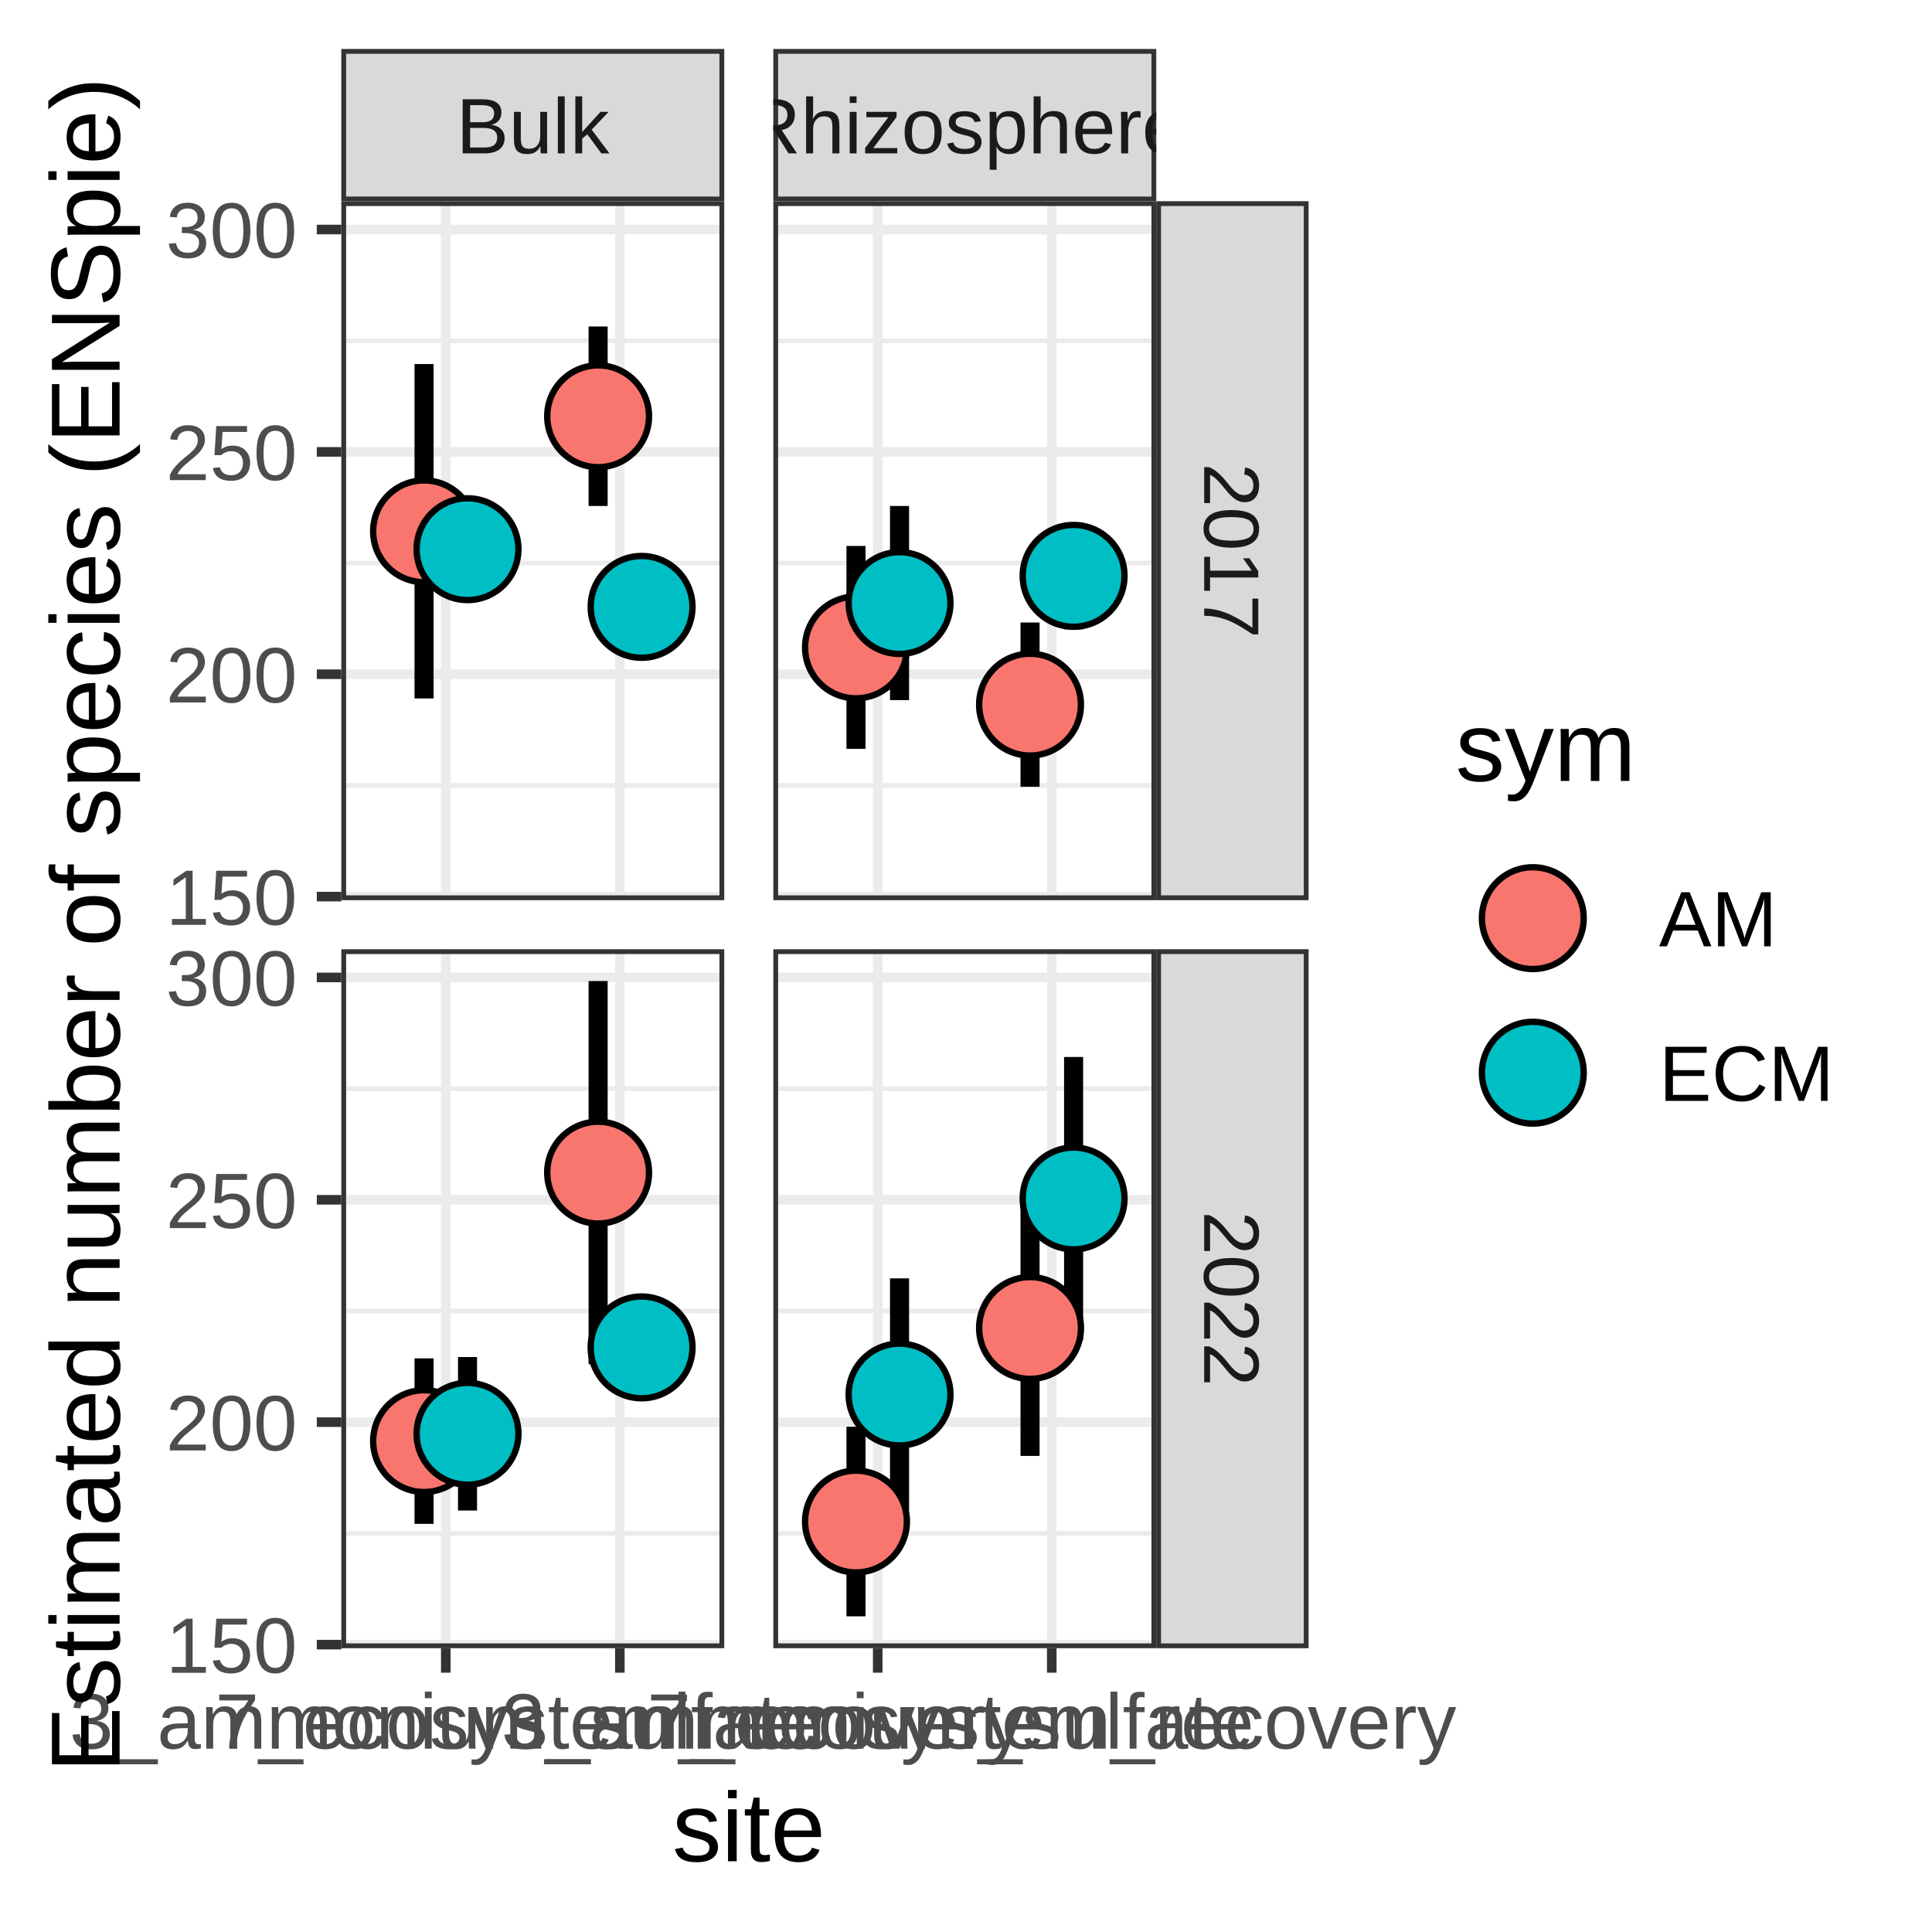
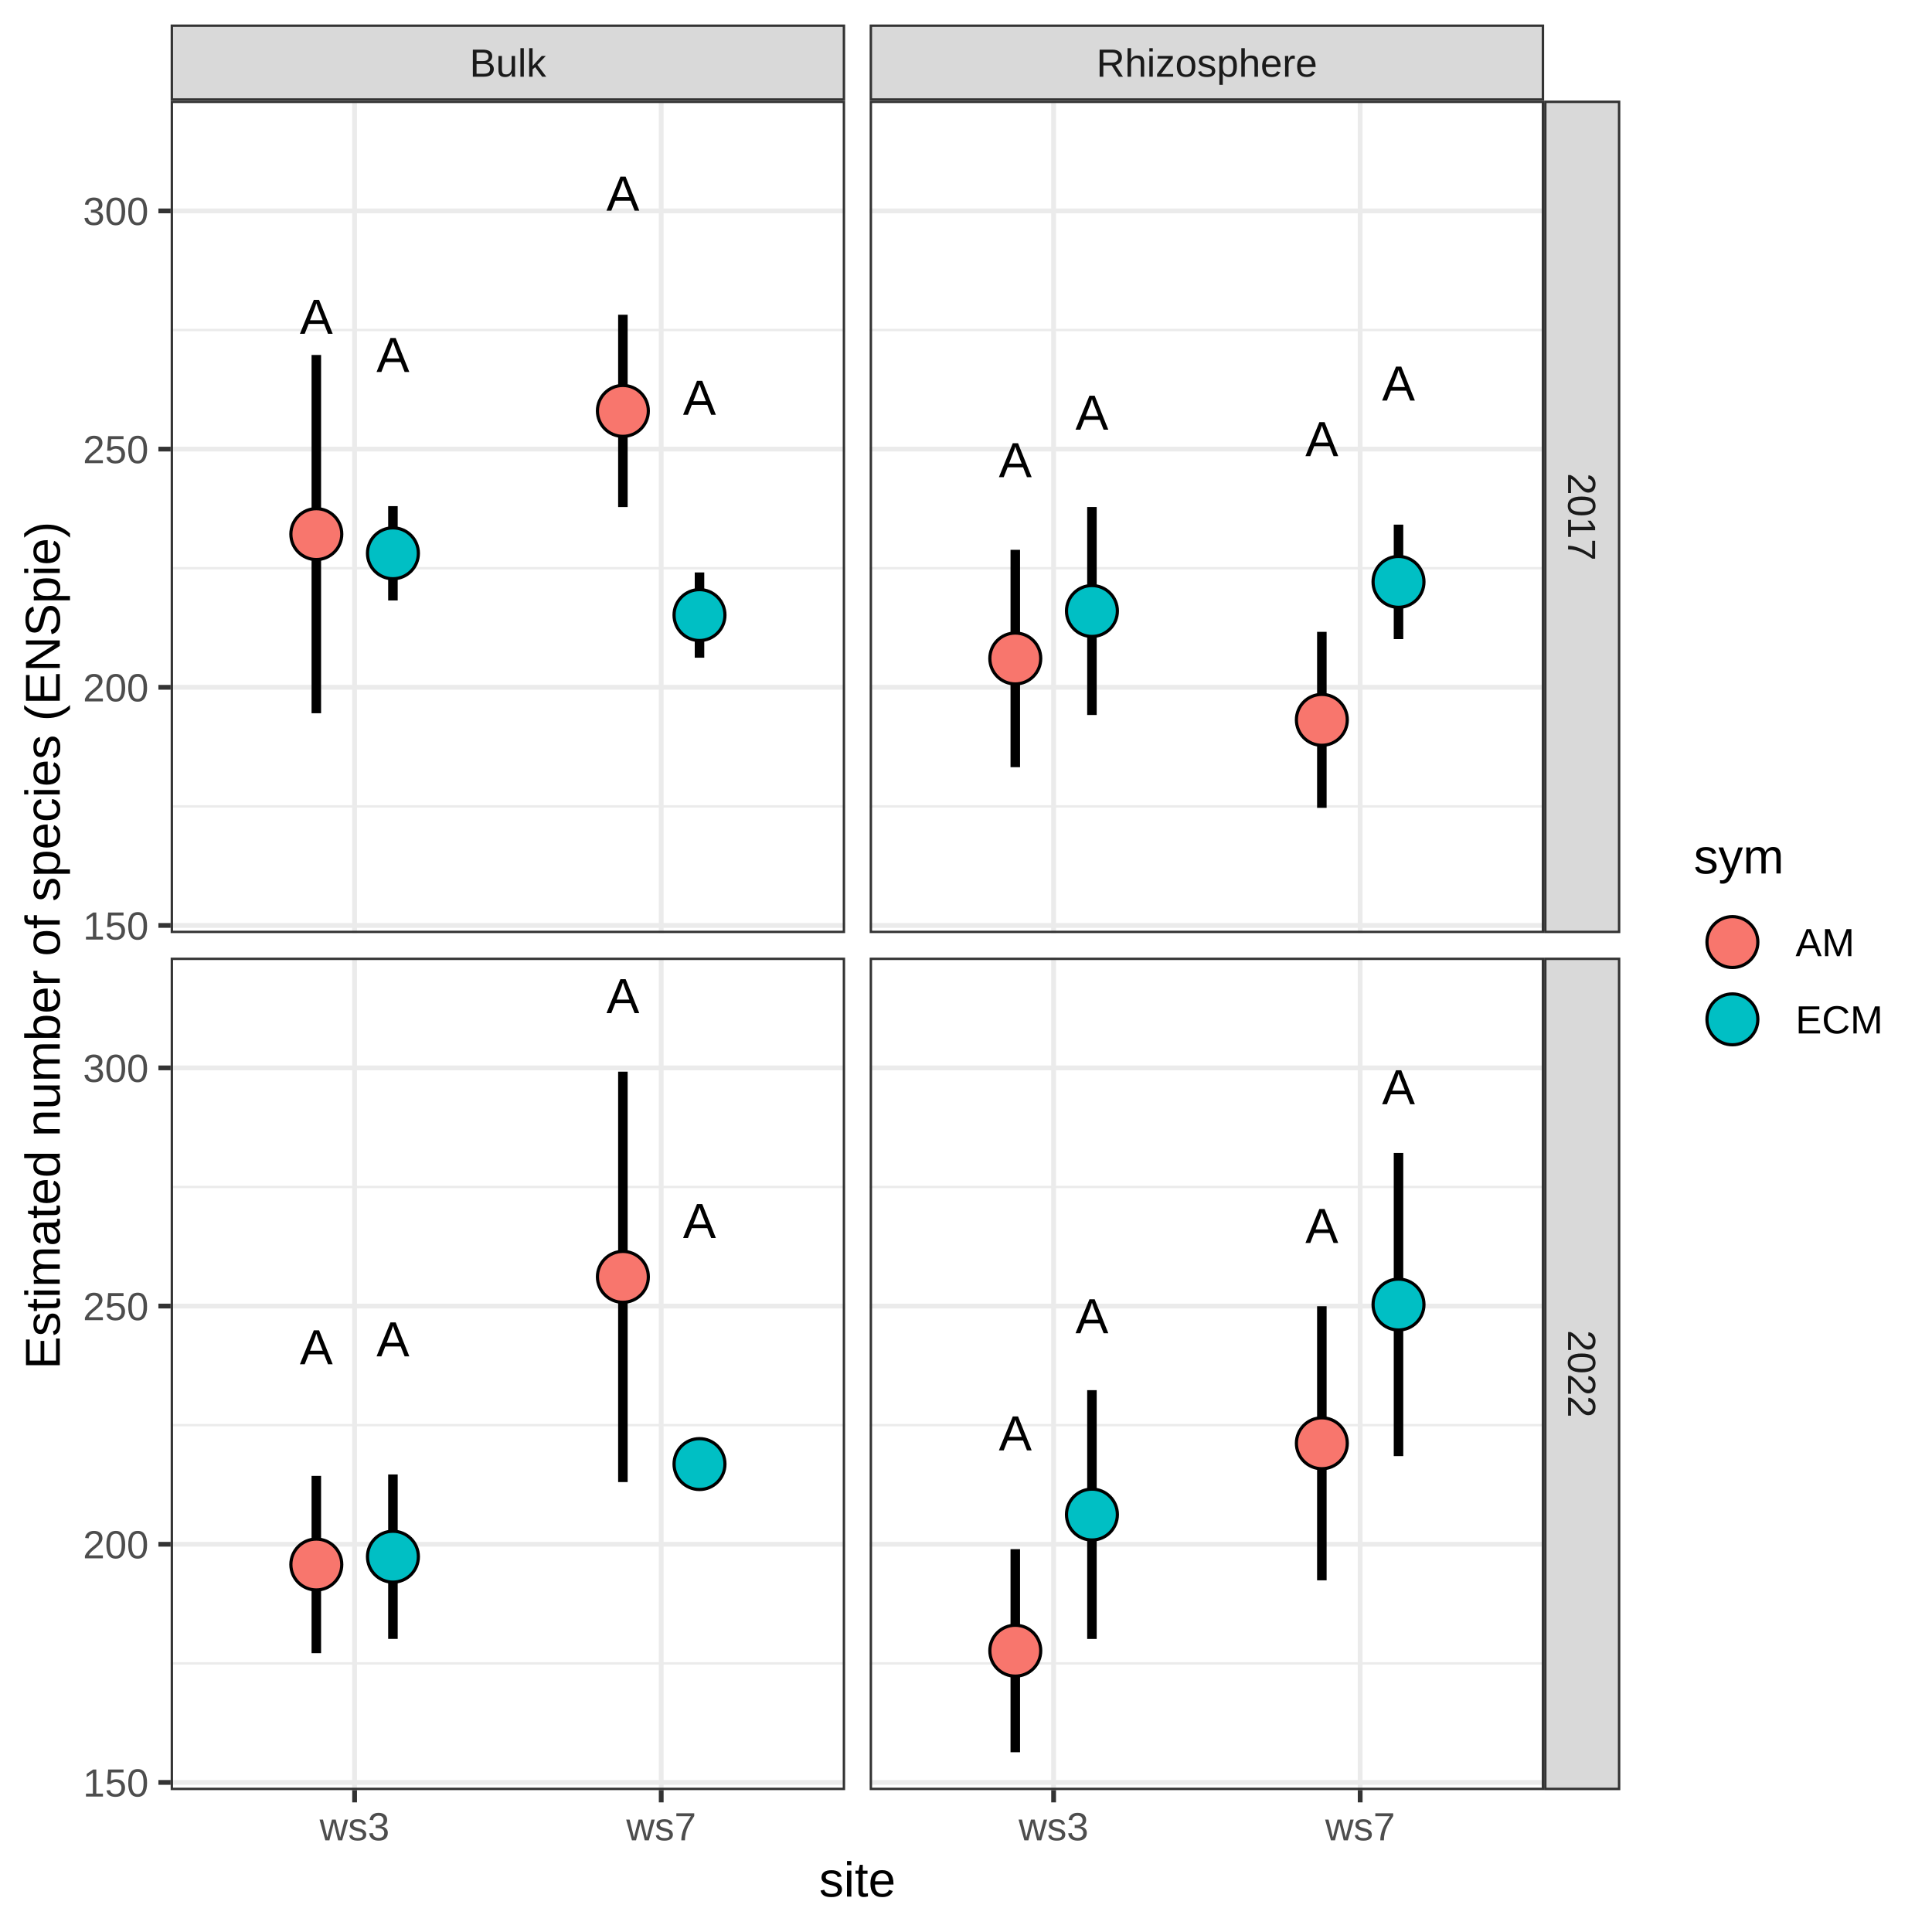
- <svg xmlns="http://www.w3.org/2000/svg" class="svglite" width="216.00pt" height="216.00pt" viewBox="0 0 216.00 216.00">
+ <svg xmlns="http://www.w3.org/2000/svg" class="svglite" width="432.00pt" height="432.00pt" viewBox="0 0 432.00 432.00">
  <defs>
    <style type="text/css">
    .svglite line, .svglite polyline, .svglite polygon, .svglite path, .svglite rect, .svglite circle {
      fill: none;
      stroke: #000000;
      stroke-linecap: round;
      stroke-linejoin: round;
      stroke-miterlimit: 10.00;
    }
    .svglite text {
      white-space: pre;
    }
  </style>
  </defs>
  <rect width="100%" height="100%" style="stroke: none; fill: #FFFFFF;" />
  <defs>
-     <clipPath id="cpMC4wMHwyMTYuMDB8MC4wMHwyMTYuMDA=">
-       <rect x="0.00" y="0.00" width="216.00" height="216.00" />
-     </clipPath>
-   </defs>
-   <g clip-path="url(#cpMC4wMHwyMTYuMDB8MC4wMHwyMTYuMDA=)">
-     <rect x="0.00" y="0" width="216.00" height="216.00" style="stroke-width: 1.07; stroke: #FFFFFF; fill: #FFFFFF;" />
-   </g>
-   <defs>
-     <clipPath id="cpMzguMTZ8ODAuOTh8MjIuNTB8MTAwLjY1">
-       <rect x="38.16" y="22.50" width="42.81" height="78.14" />
-     </clipPath>
-   </defs>
-   <g clip-path="url(#cpMzguMTZ8ODAuOTh8MjIuNTB8MTAwLjY1)">
-     <rect x="38.16" y="22.50" width="42.81" height="78.14" style="stroke-width: 1.07; stroke: none; fill: #FFFFFF;" />
-     <polyline points="38.16,87.81 80.98,87.81 " style="stroke-width: 0.53; stroke: #EBEBEB; stroke-linecap: butt;" />
-     <polyline points="38.16,62.95 80.98,62.95 " style="stroke-width: 0.53; stroke: #EBEBEB; stroke-linecap: butt;" />
-     <polyline points="38.16,38.09 80.98,38.09 " style="stroke-width: 0.53; stroke: #EBEBEB; stroke-linecap: butt;" />
-     <polyline points="38.16,100.24 80.98,100.24 " style="stroke-width: 1.07; stroke: #EBEBEB; stroke-linecap: butt;" />
-     <polyline points="38.16,75.38 80.98,75.38 " style="stroke-width: 1.07; stroke: #EBEBEB; stroke-linecap: butt;" />
-     <polyline points="38.16,50.52 80.98,50.52 " style="stroke-width: 1.07; stroke: #EBEBEB; stroke-linecap: butt;" />
-     <polyline points="38.16,25.66 80.98,25.66 " style="stroke-width: 1.07; stroke: #EBEBEB; stroke-linecap: butt;" />
-     <polyline points="49.84,100.65 49.84,22.50 " style="stroke-width: 1.07; stroke: #EBEBEB; stroke-linecap: butt;" />
-     <polyline points="69.30,100.65 69.30,22.50 " style="stroke-width: 1.07; stroke: #EBEBEB; stroke-linecap: butt;" />
-     <line x1="47.41" y1="78.09" x2="47.41" y2="40.70" style="stroke-width: 2.13; stroke-linecap: butt;" />
-     <line x1="52.27" y1="66.32" x2="52.27" y2="56.48" style="stroke-width: 2.13; stroke-linecap: butt;" />
-     <line x1="66.87" y1="56.57" x2="66.87" y2="36.50" style="stroke-width: 2.13; stroke-linecap: butt;" />
-     <line x1="71.73" y1="72.30" x2="71.73" y2="63.40" style="stroke-width: 2.13; stroke-linecap: butt;" />
-     <circle cx="47.41" cy="59.40" r="5.69" style="stroke-width: 0.71; fill: #F8766D;" />
-     <circle cx="52.27" cy="61.40" r="5.69" style="stroke-width: 0.71; fill: #00BFC4;" />
-     <circle cx="66.87" cy="46.54" r="5.69" style="stroke-width: 0.71; fill: #F8766D;" />
-     <circle cx="71.73" cy="67.85" r="5.69" style="stroke-width: 0.71; fill: #00BFC4;" />
-     <rect x="38.16" y="22.50" width="42.81" height="78.14" style="stroke-width: 1.07; stroke: #333333;" />
-   </g>
-   <g clip-path="url(#cpMC4wMHwyMTYuMDB8MC4wMHwyMTYuMDA=)">
- </g>
-   <defs>
-     <clipPath id="cpMzguMTZ8ODAuOTh8MTA2LjEzfDE4NC4yNw==">
-       <rect x="38.16" y="106.13" width="42.81" height="78.14" />
-     </clipPath>
-   </defs>
-   <g clip-path="url(#cpMzguMTZ8ODAuOTh8MTA2LjEzfDE4NC4yNw==)">
-     <rect x="38.16" y="106.13" width="42.81" height="78.14" style="stroke-width: 1.07; stroke: none; fill: #FFFFFF;" />
-     <polyline points="38.16,171.43 80.98,171.43 " style="stroke-width: 0.53; stroke: #EBEBEB; stroke-linecap: butt;" />
-     <polyline points="38.16,146.57 80.98,146.57 " style="stroke-width: 0.53; stroke: #EBEBEB; stroke-linecap: butt;" />
-     <polyline points="38.16,121.71 80.98,121.71 " style="stroke-width: 0.53; stroke: #EBEBEB; stroke-linecap: butt;" />
-     <polyline points="38.16,183.87 80.98,183.87 " style="stroke-width: 1.07; stroke: #EBEBEB; stroke-linecap: butt;" />
-     <polyline points="38.16,159.00 80.98,159.00 " style="stroke-width: 1.07; stroke: #EBEBEB; stroke-linecap: butt;" />
-     <polyline points="38.16,134.14 80.98,134.14 " style="stroke-width: 1.07; stroke: #EBEBEB; stroke-linecap: butt;" />
-     <polyline points="38.16,109.28 80.98,109.28 " style="stroke-width: 1.07; stroke: #EBEBEB; stroke-linecap: butt;" />
-     <polyline points="49.84,184.27 49.84,106.13 " style="stroke-width: 1.07; stroke: #EBEBEB; stroke-linecap: butt;" />
-     <polyline points="69.30,184.27 69.30,106.13 " style="stroke-width: 1.07; stroke: #EBEBEB; stroke-linecap: butt;" />
-     <line x1="47.41" y1="170.37" x2="47.41" y2="151.87" style="stroke-width: 2.13; stroke-linecap: butt;" />
-     <line x1="52.27" y1="168.88" x2="52.27" y2="151.72" style="stroke-width: 2.13; stroke-linecap: butt;" />
-     <line x1="66.87" y1="152.52" x2="66.87" y2="109.68" style="stroke-width: 2.13; stroke-linecap: butt;" />
-     <line x1="71.73" y1="153.06" x2="71.73" y2="148.22" style="stroke-width: 2.13; stroke-linecap: butt;" />
-     <circle cx="47.41" cy="161.12" r="5.69" style="stroke-width: 0.71; fill: #F8766D;" />
-     <circle cx="52.27" cy="160.30" r="5.69" style="stroke-width: 0.71; fill: #00BFC4;" />
-     <circle cx="66.87" cy="131.10" r="5.69" style="stroke-width: 0.71; fill: #F8766D;" />
-     <circle cx="71.73" cy="150.64" r="5.69" style="stroke-width: 0.71; fill: #00BFC4;" />
-     <rect x="38.16" y="106.13" width="42.81" height="78.14" style="stroke-width: 1.07; stroke: #333333;" />
-   </g>
-   <g clip-path="url(#cpMC4wMHwyMTYuMDB8MC4wMHwyMTYuMDA=)">
- </g>
-   <defs>
-     <clipPath id="cpODYuNDZ8MTI5LjI3fDIyLjUwfDEwMC42NQ==">
-       <rect x="86.46" y="22.50" width="42.81" height="78.14" />
-     </clipPath>
-   </defs>
-   <g clip-path="url(#cpODYuNDZ8MTI5LjI3fDIyLjUwfDEwMC42NQ==)">
-     <rect x="86.46" y="22.50" width="42.81" height="78.14" style="stroke-width: 1.07; stroke: none; fill: #FFFFFF;" />
-     <polyline points="86.46,87.81 129.27,87.81 " style="stroke-width: 0.53; stroke: #EBEBEB; stroke-linecap: butt;" />
-     <polyline points="86.46,62.95 129.27,62.95 " style="stroke-width: 0.53; stroke: #EBEBEB; stroke-linecap: butt;" />
-     <polyline points="86.46,38.09 129.27,38.09 " style="stroke-width: 0.53; stroke: #EBEBEB; stroke-linecap: butt;" />
-     <polyline points="86.46,100.24 129.27,100.24 " style="stroke-width: 1.07; stroke: #EBEBEB; stroke-linecap: butt;" />
-     <polyline points="86.46,75.38 129.27,75.38 " style="stroke-width: 1.07; stroke: #EBEBEB; stroke-linecap: butt;" />
-     <polyline points="86.46,50.52 129.27,50.52 " style="stroke-width: 1.07; stroke: #EBEBEB; stroke-linecap: butt;" />
-     <polyline points="86.46,25.66 129.27,25.66 " style="stroke-width: 1.07; stroke: #EBEBEB; stroke-linecap: butt;" />
-     <polyline points="98.13,100.65 98.13,22.50 " style="stroke-width: 1.07; stroke: #EBEBEB; stroke-linecap: butt;" />
-     <polyline points="117.59,100.65 117.59,22.50 " style="stroke-width: 1.07; stroke: #EBEBEB; stroke-linecap: butt;" />
-     <line x1="95.70" y1="83.72" x2="95.70" y2="61.04" style="stroke-width: 2.13; stroke-linecap: butt;" />
-     <line x1="100.57" y1="78.27" x2="100.57" y2="56.57" style="stroke-width: 2.13; stroke-linecap: butt;" />
-     <line x1="115.16" y1="87.96" x2="115.16" y2="69.60" style="stroke-width: 2.13; stroke-linecap: butt;" />
-     <line x1="120.03" y1="70.36" x2="120.03" y2="58.41" style="stroke-width: 2.13; stroke-linecap: butt;" />
-     <circle cx="95.70" cy="72.38" r="5.69" style="stroke-width: 0.71; fill: #F8766D;" />
-     <circle cx="100.57" cy="67.42" r="5.69" style="stroke-width: 0.71; fill: #00BFC4;" />
-     <circle cx="115.16" cy="78.78" r="5.69" style="stroke-width: 0.71; fill: #F8766D;" />
-     <circle cx="120.03" cy="64.38" r="5.69" style="stroke-width: 0.71; fill: #00BFC4;" />
-     <rect x="86.46" y="22.50" width="42.81" height="78.14" style="stroke-width: 1.07; stroke: #333333;" />
-   </g>
-   <g clip-path="url(#cpMC4wMHwyMTYuMDB8MC4wMHwyMTYuMDA=)">
- </g>
-   <defs>
-     <clipPath id="cpODYuNDZ8MTI5LjI3fDEwNi4xM3wxODQuMjc=">
-       <rect x="86.46" y="106.13" width="42.81" height="78.14" />
-     </clipPath>
-   </defs>
-   <g clip-path="url(#cpODYuNDZ8MTI5LjI3fDEwNi4xM3wxODQuMjc=)">
-     <rect x="86.46" y="106.13" width="42.81" height="78.14" style="stroke-width: 1.07; stroke: none; fill: #FFFFFF;" />
-     <polyline points="86.46,171.43 129.27,171.43 " style="stroke-width: 0.53; stroke: #EBEBEB; stroke-linecap: butt;" />
-     <polyline points="86.46,146.57 129.27,146.57 " style="stroke-width: 0.53; stroke: #EBEBEB; stroke-linecap: butt;" />
-     <polyline points="86.46,121.71 129.27,121.71 " style="stroke-width: 0.53; stroke: #EBEBEB; stroke-linecap: butt;" />
-     <polyline points="86.46,183.87 129.27,183.87 " style="stroke-width: 1.07; stroke: #EBEBEB; stroke-linecap: butt;" />
-     <polyline points="86.46,159.00 129.27,159.00 " style="stroke-width: 1.07; stroke: #EBEBEB; stroke-linecap: butt;" />
-     <polyline points="86.46,134.14 129.27,134.14 " style="stroke-width: 1.07; stroke: #EBEBEB; stroke-linecap: butt;" />
-     <polyline points="86.46,109.28 129.27,109.28 " style="stroke-width: 1.07; stroke: #EBEBEB; stroke-linecap: butt;" />
-     <polyline points="98.13,184.27 98.13,106.13 " style="stroke-width: 1.07; stroke: #EBEBEB; stroke-linecap: butt;" />
-     <polyline points="117.59,184.27 117.59,106.13 " style="stroke-width: 1.07; stroke: #EBEBEB; stroke-linecap: butt;" />
-     <line x1="95.70" y1="180.71" x2="95.70" y2="159.51" style="stroke-width: 2.13; stroke-linecap: butt;" />
-     <line x1="100.57" y1="168.89" x2="100.57" y2="142.92" style="stroke-width: 2.13; stroke-linecap: butt;" />
-     <line x1="115.16" y1="162.77" x2="115.16" y2="134.16" style="stroke-width: 2.13; stroke-linecap: butt;" />
-     <line x1="120.03" y1="149.81" x2="120.03" y2="118.17" style="stroke-width: 2.13; stroke-linecap: butt;" />
-     <circle cx="95.70" cy="170.11" r="5.69" style="stroke-width: 0.71; fill: #F8766D;" />
-     <circle cx="100.57" cy="155.91" r="5.69" style="stroke-width: 0.71; fill: #00BFC4;" />
-     <circle cx="115.16" cy="148.47" r="5.69" style="stroke-width: 0.71; fill: #F8766D;" />
-     <circle cx="120.03" cy="133.99" r="5.69" style="stroke-width: 0.71; fill: #00BFC4;" />
-     <rect x="86.46" y="106.13" width="42.81" height="78.14" style="stroke-width: 1.07; stroke: #333333;" />
-   </g>
-   <g clip-path="url(#cpMC4wMHwyMTYuMDB8MC4wMHwyMTYuMDA=)">
- </g>
-   <defs>
-     <clipPath id="cpMzguMTZ8ODAuOTh8NS40OHwyMi41MA==">
-       <rect x="38.16" y="5.48" width="42.81" height="17.03" />
-     </clipPath>
-   </defs>
-   <g clip-path="url(#cpMzguMTZ8ODAuOTh8NS40OHwyMi41MA==)">
-     <rect x="38.16" y="5.48" width="42.81" height="17.03" style="stroke-width: 1.07; stroke: #333333; fill: #D9D9D9;" />
-     <text x="59.57" y="17.15" text-anchor="middle" style="font-size: 8.80px;fill: #1A1A1A; font-family: &quot;Arial&quot;;" textLength="17.11px" lengthAdjust="spacingAndGlyphs">Bulk</text>
-   </g>
-   <g clip-path="url(#cpMC4wMHwyMTYuMDB8MC4wMHwyMTYuMDA=)">
- </g>
-   <defs>
-     <clipPath id="cpODYuNDZ8MTI5LjI3fDUuNDh8MjIuNTA=">
-       <rect x="86.46" y="5.48" width="42.81" height="17.03" />
-     </clipPath>
-   </defs>
-   <g clip-path="url(#cpODYuNDZ8MTI5LjI3fDUuNDh8MjIuNTA=)">
-     <rect x="86.46" y="5.48" width="42.81" height="17.03" style="stroke-width: 1.07; stroke: #333333; fill: #D9D9D9;" />
-     <text x="107.86" y="17.15" text-anchor="middle" style="font-size: 8.80px;fill: #1A1A1A; font-family: &quot;Arial&quot;;" textLength="49.41px" lengthAdjust="spacingAndGlyphs">Rhizosphere</text>
-   </g>
-   <g clip-path="url(#cpMC4wMHwyMTYuMDB8MC4wMHwyMTYuMDA=)">
- </g>
-   <defs>
-     <clipPath id="cpMTI5LjI3fDE0Ni4zMHwyMi41MHwxMDAuNjU=">
-       <rect x="129.27" y="22.50" width="17.03" height="78.14" />
-     </clipPath>
-   </defs>
-   <g clip-path="url(#cpMTI5LjI3fDE0Ni4zMHwyMi41MHwxMDAuNjU=)">
-     <rect x="129.27" y="22.50" width="17.03" height="78.14" style="stroke-width: 1.07; stroke: #333333; fill: #D9D9D9;" />
-     <text transform="translate(134.63,61.58) rotate(90)" text-anchor="middle" style="font-size: 8.80px;fill: #1A1A1A; font-family: &quot;Arial&quot;;" textLength="19.58px" lengthAdjust="spacingAndGlyphs">2017</text>
-   </g>
-   <g clip-path="url(#cpMC4wMHwyMTYuMDB8MC4wMHwyMTYuMDA=)">
- </g>
-   <defs>
-     <clipPath id="cpMTI5LjI3fDE0Ni4zMHwxMDYuMTN8MTg0LjI3">
-       <rect x="129.27" y="106.13" width="17.03" height="78.14" />
-     </clipPath>
-   </defs>
-   <g clip-path="url(#cpMTI5LjI3fDE0Ni4zMHwxMDYuMTN8MTg0LjI3)">
-     <rect x="129.27" y="106.13" width="17.03" height="78.14" style="stroke-width: 1.07; stroke: #333333; fill: #D9D9D9;" />
-     <text transform="translate(134.63,145.20) rotate(90)" text-anchor="middle" style="font-size: 8.80px;fill: #1A1A1A; font-family: &quot;Arial&quot;;" textLength="19.58px" lengthAdjust="spacingAndGlyphs">2022</text>
-   </g>
-   <g clip-path="url(#cpMC4wMHwyMTYuMDB8MC4wMHwyMTYuMDA=)">
-     <polyline points="49.84,187.01 49.84,184.27 " style="stroke-width: 1.07; stroke: #333333; stroke-linecap: butt;" />
-     <polyline points="69.30,187.01 69.30,184.27 " style="stroke-width: 1.07; stroke: #333333; stroke-linecap: butt;" />
-     <text x="49.84" y="195.50" text-anchor="middle" style="font-size: 8.80px;fill: #4D4D4D; font-family: &quot;Arial&quot;;" textLength="84.13px" lengthAdjust="spacingAndGlyphs">3_ammonium_sulfate</text>
-     <text x="69.30" y="195.50" text-anchor="middle" style="font-size: 8.80px;fill: #4D4D4D; font-family: &quot;Arial&quot;;" textLength="90.49px" lengthAdjust="spacingAndGlyphs">7_ecosystem_recovery</text>
-     <polyline points="98.13,187.01 98.13,184.27 " style="stroke-width: 1.07; stroke: #333333; stroke-linecap: butt;" />
-     <polyline points="117.59,187.01 117.59,184.27 " style="stroke-width: 1.07; stroke: #333333; stroke-linecap: butt;" />
-     <text x="98.13" y="195.50" text-anchor="middle" style="font-size: 8.80px;fill: #4D4D4D; font-family: &quot;Arial&quot;;" textLength="84.13px" lengthAdjust="spacingAndGlyphs">3_ammonium_sulfate</text>
-     <text x="117.59" y="195.50" text-anchor="middle" style="font-size: 8.80px;fill: #4D4D4D; font-family: &quot;Arial&quot;;" textLength="90.49px" lengthAdjust="spacingAndGlyphs">7_ecosystem_recovery</text>
-     <text x="33.23" y="103.40" text-anchor="end" style="font-size: 8.80px;fill: #4D4D4D; font-family: &quot;Arial&quot;;" textLength="14.69px" lengthAdjust="spacingAndGlyphs">150</text>
-     <text x="33.23" y="78.54" text-anchor="end" style="font-size: 8.80px;fill: #4D4D4D; font-family: &quot;Arial&quot;;" textLength="14.69px" lengthAdjust="spacingAndGlyphs">200</text>
-     <text x="33.23" y="53.68" text-anchor="end" style="font-size: 8.80px;fill: #4D4D4D; font-family: &quot;Arial&quot;;" textLength="14.69px" lengthAdjust="spacingAndGlyphs">250</text>
-     <text x="33.23" y="28.81" text-anchor="end" style="font-size: 8.80px;fill: #4D4D4D; font-family: &quot;Arial&quot;;" textLength="14.69px" lengthAdjust="spacingAndGlyphs">300</text>
-     <polyline points="35.42,100.24 38.16,100.24 " style="stroke-width: 1.07; stroke: #333333; stroke-linecap: butt;" />
-     <polyline points="35.42,75.38 38.16,75.38 " style="stroke-width: 1.07; stroke: #333333; stroke-linecap: butt;" />
-     <polyline points="35.42,50.52 38.16,50.52 " style="stroke-width: 1.07; stroke: #333333; stroke-linecap: butt;" />
-     <polyline points="35.42,25.66 38.16,25.66 " style="stroke-width: 1.07; stroke: #333333; stroke-linecap: butt;" />
-     <text x="33.23" y="187.02" text-anchor="end" style="font-size: 8.80px;fill: #4D4D4D; font-family: &quot;Arial&quot;;" textLength="14.69px" lengthAdjust="spacingAndGlyphs">150</text>
-     <text x="33.23" y="162.16" text-anchor="end" style="font-size: 8.80px;fill: #4D4D4D; font-family: &quot;Arial&quot;;" textLength="14.69px" lengthAdjust="spacingAndGlyphs">200</text>
-     <text x="33.23" y="137.30" text-anchor="end" style="font-size: 8.80px;fill: #4D4D4D; font-family: &quot;Arial&quot;;" textLength="14.69px" lengthAdjust="spacingAndGlyphs">250</text>
-     <text x="33.23" y="112.44" text-anchor="end" style="font-size: 8.80px;fill: #4D4D4D; font-family: &quot;Arial&quot;;" textLength="14.69px" lengthAdjust="spacingAndGlyphs">300</text>
-     <polyline points="35.42,183.87 38.16,183.87 " style="stroke-width: 1.07; stroke: #333333; stroke-linecap: butt;" />
-     <polyline points="35.42,159.00 38.16,159.00 " style="stroke-width: 1.07; stroke: #333333; stroke-linecap: butt;" />
-     <polyline points="35.42,134.14 38.16,134.14 " style="stroke-width: 1.07; stroke: #333333; stroke-linecap: butt;" />
-     <polyline points="35.42,109.28 38.16,109.28 " style="stroke-width: 1.07; stroke: #333333; stroke-linecap: butt;" />
-     <text x="83.72" y="208.09" text-anchor="middle" style="font-size: 11.00px; font-family: &quot;Arial&quot;;" textLength="17.11px" lengthAdjust="spacingAndGlyphs">site</text>
-     <text transform="translate(13.37,103.39) rotate(-90)" text-anchor="middle" style="font-size: 11.00px; font-family: &quot;Arial&quot;;" textLength="189.53px" lengthAdjust="spacingAndGlyphs">Estimated number of species (ENSpie)</text>
-     <rect x="157.25" y="72.72" width="53.27" height="61.32" style="stroke-width: 1.07; stroke: none; fill: #FFFFFF;" />
-     <text x="162.73" y="87.31" style="font-size: 11.00px; font-family: &quot;Arial&quot;;" textLength="20.17px" lengthAdjust="spacingAndGlyphs">sym</text>
-     <rect x="162.73" y="94.01" width="17.28" height="17.28" style="stroke-width: 1.07; stroke: none; fill: #FFFFFF;" />
-     <circle cx="171.37" cy="102.65" r="5.69" style="stroke-width: 0.71; fill: #F8766D;" />
-     <rect x="162.73" y="111.29" width="17.28" height="17.28" style="stroke-width: 1.07; stroke: none; fill: #FFFFFF;" />
-     <circle cx="171.37" cy="119.93" r="5.69" style="stroke-width: 0.71; fill: #00BFC4;" />
-     <text x="185.49" y="105.80" style="font-size: 8.80px; font-family: &quot;Arial&quot;;" textLength="13.20px" lengthAdjust="spacingAndGlyphs">AM</text>
-     <text x="185.49" y="123.08" style="font-size: 8.80px; font-family: &quot;Arial&quot;;" textLength="19.55px" lengthAdjust="spacingAndGlyphs">ECM</text>
+     <clipPath id="cpMC4wMHw0MzIuMDB8MC4wMHw0MzIuMDA=">
+       <rect x="0.00" y="0.00" width="432.00" height="432.00" />
+     </clipPath>
+   </defs>
+   <g clip-path="url(#cpMC4wMHw0MzIuMDB8MC4wMHw0MzIuMDA=)">
+     <rect x="0" y="0" width="432.00" height="432.00" style="stroke-width: 1.07; stroke: #FFFFFF; fill: #FFFFFF;" />
+   </g>
+   <defs>
+     <clipPath id="cpMzguMTZ8MTg4Ljk4fDIyLjUwfDIwOC42NQ==">
+       <rect x="38.16" y="22.50" width="150.81" height="186.14" />
+     </clipPath>
+   </defs>
+   <g clip-path="url(#cpMzguMTZ8MTg4Ljk4fDIyLjUwfDIwOC42NQ==)">
+     <rect x="38.16" y="22.50" width="150.81" height="186.14" style="stroke-width: 1.07; stroke: none; fill: #FFFFFF;" />
+     <polyline points="38.16,180.31 188.98,180.31 " style="stroke-width: 0.53; stroke: #EBEBEB; stroke-linecap: butt;" />
+     <polyline points="38.16,127.05 188.98,127.05 " style="stroke-width: 0.53; stroke: #EBEBEB; stroke-linecap: butt;" />
+     <polyline points="38.16,73.79 188.98,73.79 " style="stroke-width: 0.53; stroke: #EBEBEB; stroke-linecap: butt;" />
+     <polyline points="38.16,206.93 188.98,206.93 " style="stroke-width: 1.07; stroke: #EBEBEB; stroke-linecap: butt;" />
+     <polyline points="38.16,153.68 188.98,153.68 " style="stroke-width: 1.07; stroke: #EBEBEB; stroke-linecap: butt;" />
+     <polyline points="38.16,100.42 188.98,100.42 " style="stroke-width: 1.07; stroke: #EBEBEB; stroke-linecap: butt;" />
+     <polyline points="38.16,47.16 188.98,47.16 " style="stroke-width: 1.07; stroke: #EBEBEB; stroke-linecap: butt;" />
+     <polyline points="79.29,208.65 79.29,22.50 " style="stroke-width: 1.07; stroke: #EBEBEB; stroke-linecap: butt;" />
+     <polyline points="147.85,208.65 147.85,22.50 " style="stroke-width: 1.07; stroke: #EBEBEB; stroke-linecap: butt;" />
+     <line x1="70.73" y1="159.48" x2="70.73" y2="79.37" style="stroke-width: 2.13; stroke-linecap: butt;" />
+     <line x1="87.86" y1="134.26" x2="87.86" y2="113.17" style="stroke-width: 2.13; stroke-linecap: butt;" />
+     <line x1="139.28" y1="113.38" x2="139.28" y2="70.38" style="stroke-width: 2.13; stroke-linecap: butt;" />
+     <line x1="156.41" y1="147.06" x2="156.41" y2="128.00" style="stroke-width: 2.13; stroke-linecap: butt;" />
+     <circle cx="70.73" cy="119.43" r="5.69" style="stroke-width: 0.71; fill: #F8766D;" />
+     <circle cx="87.86" cy="123.72" r="5.69" style="stroke-width: 0.71; fill: #00BFC4;" />
+     <circle cx="139.28" cy="91.88" r="5.69" style="stroke-width: 0.71; fill: #F8766D;" />
+     <circle cx="156.41" cy="137.53" r="5.69" style="stroke-width: 0.71; fill: #00BFC4;" />
+     <text x="156.41" y="92.75" text-anchor="middle" style="font-size: 11.04px; font-family: &quot;Arial&quot;;" textLength="7.36px" lengthAdjust="spacingAndGlyphs">A</text>
+     <text x="87.86" y="83.18" text-anchor="middle" style="font-size: 11.04px; font-family: &quot;Arial&quot;;" textLength="7.36px" lengthAdjust="spacingAndGlyphs">A</text>
+     <text x="70.73" y="74.64" text-anchor="middle" style="font-size: 11.04px; font-family: &quot;Arial&quot;;" textLength="7.36px" lengthAdjust="spacingAndGlyphs">A</text>
+     <text x="139.28" y="47.10" text-anchor="middle" style="font-size: 11.04px; font-family: &quot;Arial&quot;;" textLength="7.36px" lengthAdjust="spacingAndGlyphs">A</text>
+     <rect x="38.16" y="22.50" width="150.81" height="186.14" style="stroke-width: 1.07; stroke: #333333;" />
+   </g>
+   <g clip-path="url(#cpMC4wMHw0MzIuMDB8MC4wMHw0MzIuMDA=)">
+ </g>
+   <defs>
+     <clipPath id="cpMzguMTZ8MTg4Ljk4fDIxNC4xM3w0MDAuMjc=">
+       <rect x="38.16" y="214.13" width="150.81" height="186.14" />
+     </clipPath>
+   </defs>
+   <g clip-path="url(#cpMzguMTZ8MTg4Ljk4fDIxNC4xM3w0MDAuMjc=)">
+     <rect x="38.16" y="214.13" width="150.81" height="186.14" style="stroke-width: 1.07; stroke: none; fill: #FFFFFF;" />
+     <polyline points="38.16,371.93 188.98,371.93 " style="stroke-width: 0.53; stroke: #EBEBEB; stroke-linecap: butt;" />
+     <polyline points="38.16,318.67 188.98,318.67 " style="stroke-width: 0.53; stroke: #EBEBEB; stroke-linecap: butt;" />
+     <polyline points="38.16,265.41 188.98,265.41 " style="stroke-width: 0.53; stroke: #EBEBEB; stroke-linecap: butt;" />
+     <polyline points="38.16,398.55 188.98,398.55 " style="stroke-width: 1.07; stroke: #EBEBEB; stroke-linecap: butt;" />
+     <polyline points="38.16,345.30 188.98,345.30 " style="stroke-width: 1.07; stroke: #EBEBEB; stroke-linecap: butt;" />
+     <polyline points="38.16,292.04 188.98,292.04 " style="stroke-width: 1.07; stroke: #EBEBEB; stroke-linecap: butt;" />
+     <polyline points="38.16,238.78 188.98,238.78 " style="stroke-width: 1.07; stroke: #EBEBEB; stroke-linecap: butt;" />
+     <polyline points="79.29,400.27 79.29,214.13 " style="stroke-width: 1.07; stroke: #EBEBEB; stroke-linecap: butt;" />
+     <polyline points="147.85,400.27 147.85,214.13 " style="stroke-width: 1.07; stroke: #EBEBEB; stroke-linecap: butt;" />
+     <line x1="70.73" y1="369.65" x2="70.73" y2="330.01" style="stroke-width: 2.13; stroke-linecap: butt;" />
+     <line x1="87.86" y1="366.46" x2="87.86" y2="329.69" style="stroke-width: 2.13; stroke-linecap: butt;" />
+     <line x1="139.28" y1="331.40" x2="139.28" y2="239.63" style="stroke-width: 2.13; stroke-linecap: butt;" />
+     <line x1="156.41" y1="332.55" x2="156.41" y2="322.19" style="stroke-width: 2.13; stroke-linecap: butt;" />
+     <circle cx="70.73" cy="349.83" r="5.69" style="stroke-width: 0.71; fill: #F8766D;" />
+     <circle cx="87.86" cy="348.08" r="5.69" style="stroke-width: 0.71; fill: #00BFC4;" />
+     <circle cx="139.28" cy="285.51" r="5.69" style="stroke-width: 0.71; fill: #F8766D;" />
+     <circle cx="156.41" cy="327.37" r="5.69" style="stroke-width: 0.71; fill: #00BFC4;" />
+     <text x="70.73" y="305.05" text-anchor="middle" style="font-size: 11.04px; font-family: &quot;Arial&quot;;" textLength="7.36px" lengthAdjust="spacingAndGlyphs">A</text>
+     <text x="87.86" y="303.29" text-anchor="middle" style="font-size: 11.04px; font-family: &quot;Arial&quot;;" textLength="7.36px" lengthAdjust="spacingAndGlyphs">A</text>
+     <text x="156.41" y="276.83" text-anchor="middle" style="font-size: 11.04px; font-family: &quot;Arial&quot;;" textLength="7.36px" lengthAdjust="spacingAndGlyphs">A</text>
+     <text x="139.28" y="226.54" text-anchor="middle" style="font-size: 11.04px; font-family: &quot;Arial&quot;;" textLength="7.36px" lengthAdjust="spacingAndGlyphs">A</text>
+     <rect x="38.16" y="214.13" width="150.81" height="186.14" style="stroke-width: 1.07; stroke: #333333;" />
+   </g>
+   <g clip-path="url(#cpMC4wMHw0MzIuMDB8MC4wMHw0MzIuMDA=)">
+ </g>
+   <defs>
+     <clipPath id="cpMTk0LjQ2fDM0NS4yN3wyMi41MHwyMDguNjU=">
+       <rect x="194.46" y="22.50" width="150.81" height="186.14" />
+     </clipPath>
+   </defs>
+   <g clip-path="url(#cpMTk0LjQ2fDM0NS4yN3wyMi41MHwyMDguNjU=)">
+     <rect x="194.46" y="22.50" width="150.81" height="186.14" style="stroke-width: 1.07; stroke: none; fill: #FFFFFF;" />
+     <polyline points="194.46,180.31 345.27,180.31 " style="stroke-width: 0.53; stroke: #EBEBEB; stroke-linecap: butt;" />
+     <polyline points="194.46,127.05 345.27,127.05 " style="stroke-width: 0.53; stroke: #EBEBEB; stroke-linecap: butt;" />
+     <polyline points="194.46,73.79 345.27,73.79 " style="stroke-width: 0.53; stroke: #EBEBEB; stroke-linecap: butt;" />
+     <polyline points="194.46,206.93 345.27,206.93 " style="stroke-width: 1.07; stroke: #EBEBEB; stroke-linecap: butt;" />
+     <polyline points="194.46,153.68 345.27,153.68 " style="stroke-width: 1.07; stroke: #EBEBEB; stroke-linecap: butt;" />
+     <polyline points="194.46,100.42 345.27,100.42 " style="stroke-width: 1.07; stroke: #EBEBEB; stroke-linecap: butt;" />
+     <polyline points="194.46,47.16 345.27,47.16 " style="stroke-width: 1.07; stroke: #EBEBEB; stroke-linecap: butt;" />
+     <polyline points="235.59,208.65 235.59,22.50 " style="stroke-width: 1.07; stroke: #EBEBEB; stroke-linecap: butt;" />
+     <polyline points="304.14,208.65 304.14,22.50 " style="stroke-width: 1.07; stroke: #EBEBEB; stroke-linecap: butt;" />
+     <line x1="227.02" y1="171.54" x2="227.02" y2="122.94" style="stroke-width: 2.13; stroke-linecap: butt;" />
+     <line x1="244.16" y1="159.87" x2="244.16" y2="113.37" style="stroke-width: 2.13; stroke-linecap: butt;" />
+     <line x1="295.57" y1="180.63" x2="295.57" y2="141.28" style="stroke-width: 2.13; stroke-linecap: butt;" />
+     <line x1="312.71" y1="142.91" x2="312.71" y2="117.31" style="stroke-width: 2.13; stroke-linecap: butt;" />
+     <circle cx="227.02" cy="147.24" r="5.69" style="stroke-width: 0.71; fill: #F8766D;" />
+     <circle cx="244.16" cy="136.62" r="5.69" style="stroke-width: 0.71; fill: #00BFC4;" />
+     <circle cx="295.57" cy="160.96" r="5.69" style="stroke-width: 0.71; fill: #F8766D;" />
+     <circle cx="312.71" cy="130.11" r="5.69" style="stroke-width: 0.71; fill: #00BFC4;" />
+     <text x="295.57" y="101.99" text-anchor="middle" style="font-size: 11.04px; font-family: &quot;Arial&quot;;" textLength="7.36px" lengthAdjust="spacingAndGlyphs">A</text>
+     <text x="227.02" y="106.70" text-anchor="middle" style="font-size: 11.04px; font-family: &quot;Arial&quot;;" textLength="7.36px" lengthAdjust="spacingAndGlyphs">A</text>
+     <text x="244.16" y="96.08" text-anchor="middle" style="font-size: 11.04px; font-family: &quot;Arial&quot;;" textLength="7.36px" lengthAdjust="spacingAndGlyphs">A</text>
+     <text x="312.71" y="89.57" text-anchor="middle" style="font-size: 11.04px; font-family: &quot;Arial&quot;;" textLength="7.36px" lengthAdjust="spacingAndGlyphs">A</text>
+     <rect x="194.46" y="22.50" width="150.81" height="186.14" style="stroke-width: 1.07; stroke: #333333;" />
+   </g>
+   <g clip-path="url(#cpMC4wMHw0MzIuMDB8MC4wMHw0MzIuMDA=)">
+ </g>
+   <defs>
+     <clipPath id="cpMTk0LjQ2fDM0NS4yN3wyMTQuMTN8NDAwLjI3">
+       <rect x="194.46" y="214.13" width="150.81" height="186.14" />
+     </clipPath>
+   </defs>
+   <g clip-path="url(#cpMTk0LjQ2fDM0NS4yN3wyMTQuMTN8NDAwLjI3)">
+     <rect x="194.46" y="214.13" width="150.81" height="186.14" style="stroke-width: 1.07; stroke: none; fill: #FFFFFF;" />
+     <polyline points="194.46,371.93 345.27,371.93 " style="stroke-width: 0.53; stroke: #EBEBEB; stroke-linecap: butt;" />
+     <polyline points="194.46,318.67 345.27,318.67 " style="stroke-width: 0.53; stroke: #EBEBEB; stroke-linecap: butt;" />
+     <polyline points="194.46,265.41 345.27,265.41 " style="stroke-width: 0.53; stroke: #EBEBEB; stroke-linecap: butt;" />
+     <polyline points="194.46,398.55 345.27,398.55 " style="stroke-width: 1.07; stroke: #EBEBEB; stroke-linecap: butt;" />
+     <polyline points="194.46,345.30 345.27,345.30 " style="stroke-width: 1.07; stroke: #EBEBEB; stroke-linecap: butt;" />
+     <polyline points="194.46,292.04 345.27,292.04 " style="stroke-width: 1.07; stroke: #EBEBEB; stroke-linecap: butt;" />
+     <polyline points="194.46,238.78 345.27,238.78 " style="stroke-width: 1.07; stroke: #EBEBEB; stroke-linecap: butt;" />
+     <polyline points="235.59,400.27 235.59,214.13 " style="stroke-width: 1.07; stroke: #EBEBEB; stroke-linecap: butt;" />
+     <polyline points="304.14,400.27 304.14,214.13 " style="stroke-width: 1.07; stroke: #EBEBEB; stroke-linecap: butt;" />
+     <line x1="227.02" y1="391.81" x2="227.02" y2="346.39" style="stroke-width: 2.13; stroke-linecap: butt;" />
+     <line x1="244.16" y1="366.48" x2="244.16" y2="310.84" style="stroke-width: 2.13; stroke-linecap: butt;" />
+     <line x1="295.57" y1="353.36" x2="295.57" y2="292.08" style="stroke-width: 2.13; stroke-linecap: butt;" />
+     <line x1="312.71" y1="325.59" x2="312.71" y2="257.81" style="stroke-width: 2.13; stroke-linecap: butt;" />
+     <circle cx="227.02" cy="369.10" r="5.69" style="stroke-width: 0.71; fill: #F8766D;" />
+     <circle cx="244.16" cy="338.66" r="5.69" style="stroke-width: 0.71; fill: #00BFC4;" />
+     <circle cx="295.57" cy="322.72" r="5.69" style="stroke-width: 0.71; fill: #F8766D;" />
+     <circle cx="312.71" cy="291.70" r="5.69" style="stroke-width: 0.71; fill: #00BFC4;" />
+     <text x="227.02" y="324.31" text-anchor="middle" style="font-size: 11.04px; font-family: &quot;Arial&quot;;" textLength="7.36px" lengthAdjust="spacingAndGlyphs">A</text>
+     <text x="244.16" y="298.12" text-anchor="middle" style="font-size: 11.04px; font-family: &quot;Arial&quot;;" textLength="7.36px" lengthAdjust="spacingAndGlyphs">A</text>
+     <text x="295.57" y="277.93" text-anchor="middle" style="font-size: 11.04px; font-family: &quot;Arial&quot;;" textLength="7.36px" lengthAdjust="spacingAndGlyphs">A</text>
+     <text x="312.71" y="246.91" text-anchor="middle" style="font-size: 11.04px; font-family: &quot;Arial&quot;;" textLength="7.36px" lengthAdjust="spacingAndGlyphs">A</text>
+     <rect x="194.46" y="214.13" width="150.81" height="186.14" style="stroke-width: 1.07; stroke: #333333;" />
+   </g>
+   <g clip-path="url(#cpMC4wMHw0MzIuMDB8MC4wMHw0MzIuMDA=)">
+ </g>
+   <defs>
+     <clipPath id="cpMzguMTZ8MTg4Ljk4fDUuNDh8MjIuNTA=">
+       <rect x="38.16" y="5.48" width="150.81" height="17.03" />
+     </clipPath>
+   </defs>
+   <g clip-path="url(#cpMzguMTZ8MTg4Ljk4fDUuNDh8MjIuNTA=)">
+     <rect x="38.16" y="5.48" width="150.81" height="17.03" style="stroke-width: 1.07; stroke: #333333; fill: #D9D9D9;" />
+     <text x="113.57" y="17.15" text-anchor="middle" style="font-size: 8.80px;fill: #1A1A1A; font-family: &quot;Arial&quot;;" textLength="17.11px" lengthAdjust="spacingAndGlyphs">Bulk</text>
+   </g>
+   <g clip-path="url(#cpMC4wMHw0MzIuMDB8MC4wMHw0MzIuMDA=)">
+ </g>
+   <defs>
+     <clipPath id="cpMTk0LjQ2fDM0NS4yN3w1LjQ4fDIyLjUw">
+       <rect x="194.46" y="5.48" width="150.81" height="17.03" />
+     </clipPath>
+   </defs>
+   <g clip-path="url(#cpMTk0LjQ2fDM0NS4yN3w1LjQ4fDIyLjUw)">
+     <rect x="194.46" y="5.48" width="150.81" height="17.03" style="stroke-width: 1.07; stroke: #333333; fill: #D9D9D9;" />
+     <text x="269.86" y="17.15" text-anchor="middle" style="font-size: 8.80px;fill: #1A1A1A; font-family: &quot;Arial&quot;;" textLength="49.41px" lengthAdjust="spacingAndGlyphs">Rhizosphere</text>
+   </g>
+   <g clip-path="url(#cpMC4wMHw0MzIuMDB8MC4wMHw0MzIuMDA=)">
+ </g>
+   <defs>
+     <clipPath id="cpMzQ1LjI3fDM2Mi4zMHwyMi41MHwyMDguNjU=">
+       <rect x="345.27" y="22.50" width="17.03" height="186.14" />
+     </clipPath>
+   </defs>
+   <g clip-path="url(#cpMzQ1LjI3fDM2Mi4zMHwyMi41MHwyMDguNjU=)">
+     <rect x="345.27" y="22.50" width="17.03" height="186.14" style="stroke-width: 1.07; stroke: #333333; fill: #D9D9D9;" />
+     <text transform="translate(350.63,115.58) rotate(90)" text-anchor="middle" style="font-size: 8.80px;fill: #1A1A1A; font-family: &quot;Arial&quot;;" textLength="19.58px" lengthAdjust="spacingAndGlyphs">2017</text>
+   </g>
+   <g clip-path="url(#cpMC4wMHw0MzIuMDB8MC4wMHw0MzIuMDA=)">
+ </g>
+   <defs>
+     <clipPath id="cpMzQ1LjI3fDM2Mi4zMHwyMTQuMTN8NDAwLjI3">
+       <rect x="345.27" y="214.13" width="17.03" height="186.14" />
+     </clipPath>
+   </defs>
+   <g clip-path="url(#cpMzQ1LjI3fDM2Mi4zMHwyMTQuMTN8NDAwLjI3)">
+     <rect x="345.27" y="214.13" width="17.03" height="186.14" style="stroke-width: 1.07; stroke: #333333; fill: #D9D9D9;" />
+     <text transform="translate(350.63,307.20) rotate(90)" text-anchor="middle" style="font-size: 8.80px;fill: #1A1A1A; font-family: &quot;Arial&quot;;" textLength="19.58px" lengthAdjust="spacingAndGlyphs">2022</text>
+   </g>
+   <g clip-path="url(#cpMC4wMHw0MzIuMDB8MC4wMHw0MzIuMDA=)">
+     <polyline points="79.29,403.01 79.29,400.27 " style="stroke-width: 1.07; stroke: #333333; stroke-linecap: butt;" />
+     <polyline points="147.85,403.01 147.85,400.27 " style="stroke-width: 1.07; stroke: #333333; stroke-linecap: butt;" />
+     <text x="79.29" y="411.50" text-anchor="middle" style="font-size: 8.80px;fill: #4D4D4D; font-family: &quot;Arial&quot;;" textLength="15.65px" lengthAdjust="spacingAndGlyphs">ws3</text>
+     <text x="147.85" y="411.50" text-anchor="middle" style="font-size: 8.80px;fill: #4D4D4D; font-family: &quot;Arial&quot;;" textLength="15.65px" lengthAdjust="spacingAndGlyphs">ws7</text>
+     <polyline points="235.59,403.01 235.59,400.27 " style="stroke-width: 1.07; stroke: #333333; stroke-linecap: butt;" />
+     <polyline points="304.14,403.01 304.14,400.27 " style="stroke-width: 1.07; stroke: #333333; stroke-linecap: butt;" />
+     <text x="235.59" y="411.50" text-anchor="middle" style="font-size: 8.80px;fill: #4D4D4D; font-family: &quot;Arial&quot;;" textLength="15.65px" lengthAdjust="spacingAndGlyphs">ws3</text>
+     <text x="304.14" y="411.50" text-anchor="middle" style="font-size: 8.80px;fill: #4D4D4D; font-family: &quot;Arial&quot;;" textLength="15.65px" lengthAdjust="spacingAndGlyphs">ws7</text>
+     <text x="33.23" y="210.09" text-anchor="end" style="font-size: 8.80px;fill: #4D4D4D; font-family: &quot;Arial&quot;;" textLength="14.69px" lengthAdjust="spacingAndGlyphs">150</text>
+     <text x="33.23" y="156.83" text-anchor="end" style="font-size: 8.80px;fill: #4D4D4D; font-family: &quot;Arial&quot;;" textLength="14.69px" lengthAdjust="spacingAndGlyphs">200</text>
+     <text x="33.23" y="103.57" text-anchor="end" style="font-size: 8.80px;fill: #4D4D4D; font-family: &quot;Arial&quot;;" textLength="14.69px" lengthAdjust="spacingAndGlyphs">250</text>
+     <text x="33.23" y="50.31" text-anchor="end" style="font-size: 8.80px;fill: #4D4D4D; font-family: &quot;Arial&quot;;" textLength="14.69px" lengthAdjust="spacingAndGlyphs">300</text>
+     <polyline points="35.42,206.93 38.16,206.93 " style="stroke-width: 1.07; stroke: #333333; stroke-linecap: butt;" />
+     <polyline points="35.42,153.68 38.16,153.68 " style="stroke-width: 1.07; stroke: #333333; stroke-linecap: butt;" />
+     <polyline points="35.42,100.42 38.16,100.42 " style="stroke-width: 1.07; stroke: #333333; stroke-linecap: butt;" />
+     <polyline points="35.42,47.16 38.16,47.16 " style="stroke-width: 1.07; stroke: #333333; stroke-linecap: butt;" />
+     <text x="33.23" y="401.71" text-anchor="end" style="font-size: 8.80px;fill: #4D4D4D; font-family: &quot;Arial&quot;;" textLength="14.69px" lengthAdjust="spacingAndGlyphs">150</text>
+     <text x="33.23" y="348.45" text-anchor="end" style="font-size: 8.80px;fill: #4D4D4D; font-family: &quot;Arial&quot;;" textLength="14.69px" lengthAdjust="spacingAndGlyphs">200</text>
+     <text x="33.23" y="295.19" text-anchor="end" style="font-size: 8.80px;fill: #4D4D4D; font-family: &quot;Arial&quot;;" textLength="14.69px" lengthAdjust="spacingAndGlyphs">250</text>
+     <text x="33.23" y="241.93" text-anchor="end" style="font-size: 8.80px;fill: #4D4D4D; font-family: &quot;Arial&quot;;" textLength="14.69px" lengthAdjust="spacingAndGlyphs">300</text>
+     <polyline points="35.42,398.55 38.16,398.55 " style="stroke-width: 1.07; stroke: #333333; stroke-linecap: butt;" />
+     <polyline points="35.42,345.30 38.16,345.30 " style="stroke-width: 1.07; stroke: #333333; stroke-linecap: butt;" />
+     <polyline points="35.42,292.04 38.16,292.04 " style="stroke-width: 1.07; stroke: #333333; stroke-linecap: butt;" />
+     <polyline points="35.42,238.78 38.16,238.78 " style="stroke-width: 1.07; stroke: #333333; stroke-linecap: butt;" />
+     <text x="191.72" y="424.09" text-anchor="middle" style="font-size: 11.00px; font-family: &quot;Arial&quot;;" textLength="17.11px" lengthAdjust="spacingAndGlyphs">site</text>
+     <text transform="translate(13.37,211.39) rotate(-90)" text-anchor="middle" style="font-size: 11.00px; font-family: &quot;Arial&quot;;" textLength="189.53px" lengthAdjust="spacingAndGlyphs">Estimated number of species (ENSpie)</text>
+     <rect x="373.25" y="180.72" width="53.27" height="61.32" style="stroke-width: 1.07; stroke: none; fill: #FFFFFF;" />
+     <text x="378.73" y="195.31" style="font-size: 11.00px; font-family: &quot;Arial&quot;;" textLength="20.17px" lengthAdjust="spacingAndGlyphs">sym</text>
+     <rect x="378.73" y="202.01" width="17.28" height="17.28" style="stroke-width: 1.07; stroke: none; fill: #FFFFFF;" />
+     <circle cx="387.37" cy="210.65" r="5.69" style="stroke-width: 0.71; fill: #F8766D;" />
+     <rect x="378.73" y="219.29" width="17.28" height="17.28" style="stroke-width: 1.07; stroke: none; fill: #FFFFFF;" />
+     <circle cx="387.37" cy="227.93" r="5.69" style="stroke-width: 0.71; fill: #00BFC4;" />
+     <text x="401.49" y="213.80" style="font-size: 8.80px; font-family: &quot;Arial&quot;;" textLength="13.20px" lengthAdjust="spacingAndGlyphs">AM</text>
+     <text x="401.49" y="231.08" style="font-size: 8.80px; font-family: &quot;Arial&quot;;" textLength="19.55px" lengthAdjust="spacingAndGlyphs">ECM</text>
  </g>
</svg>
